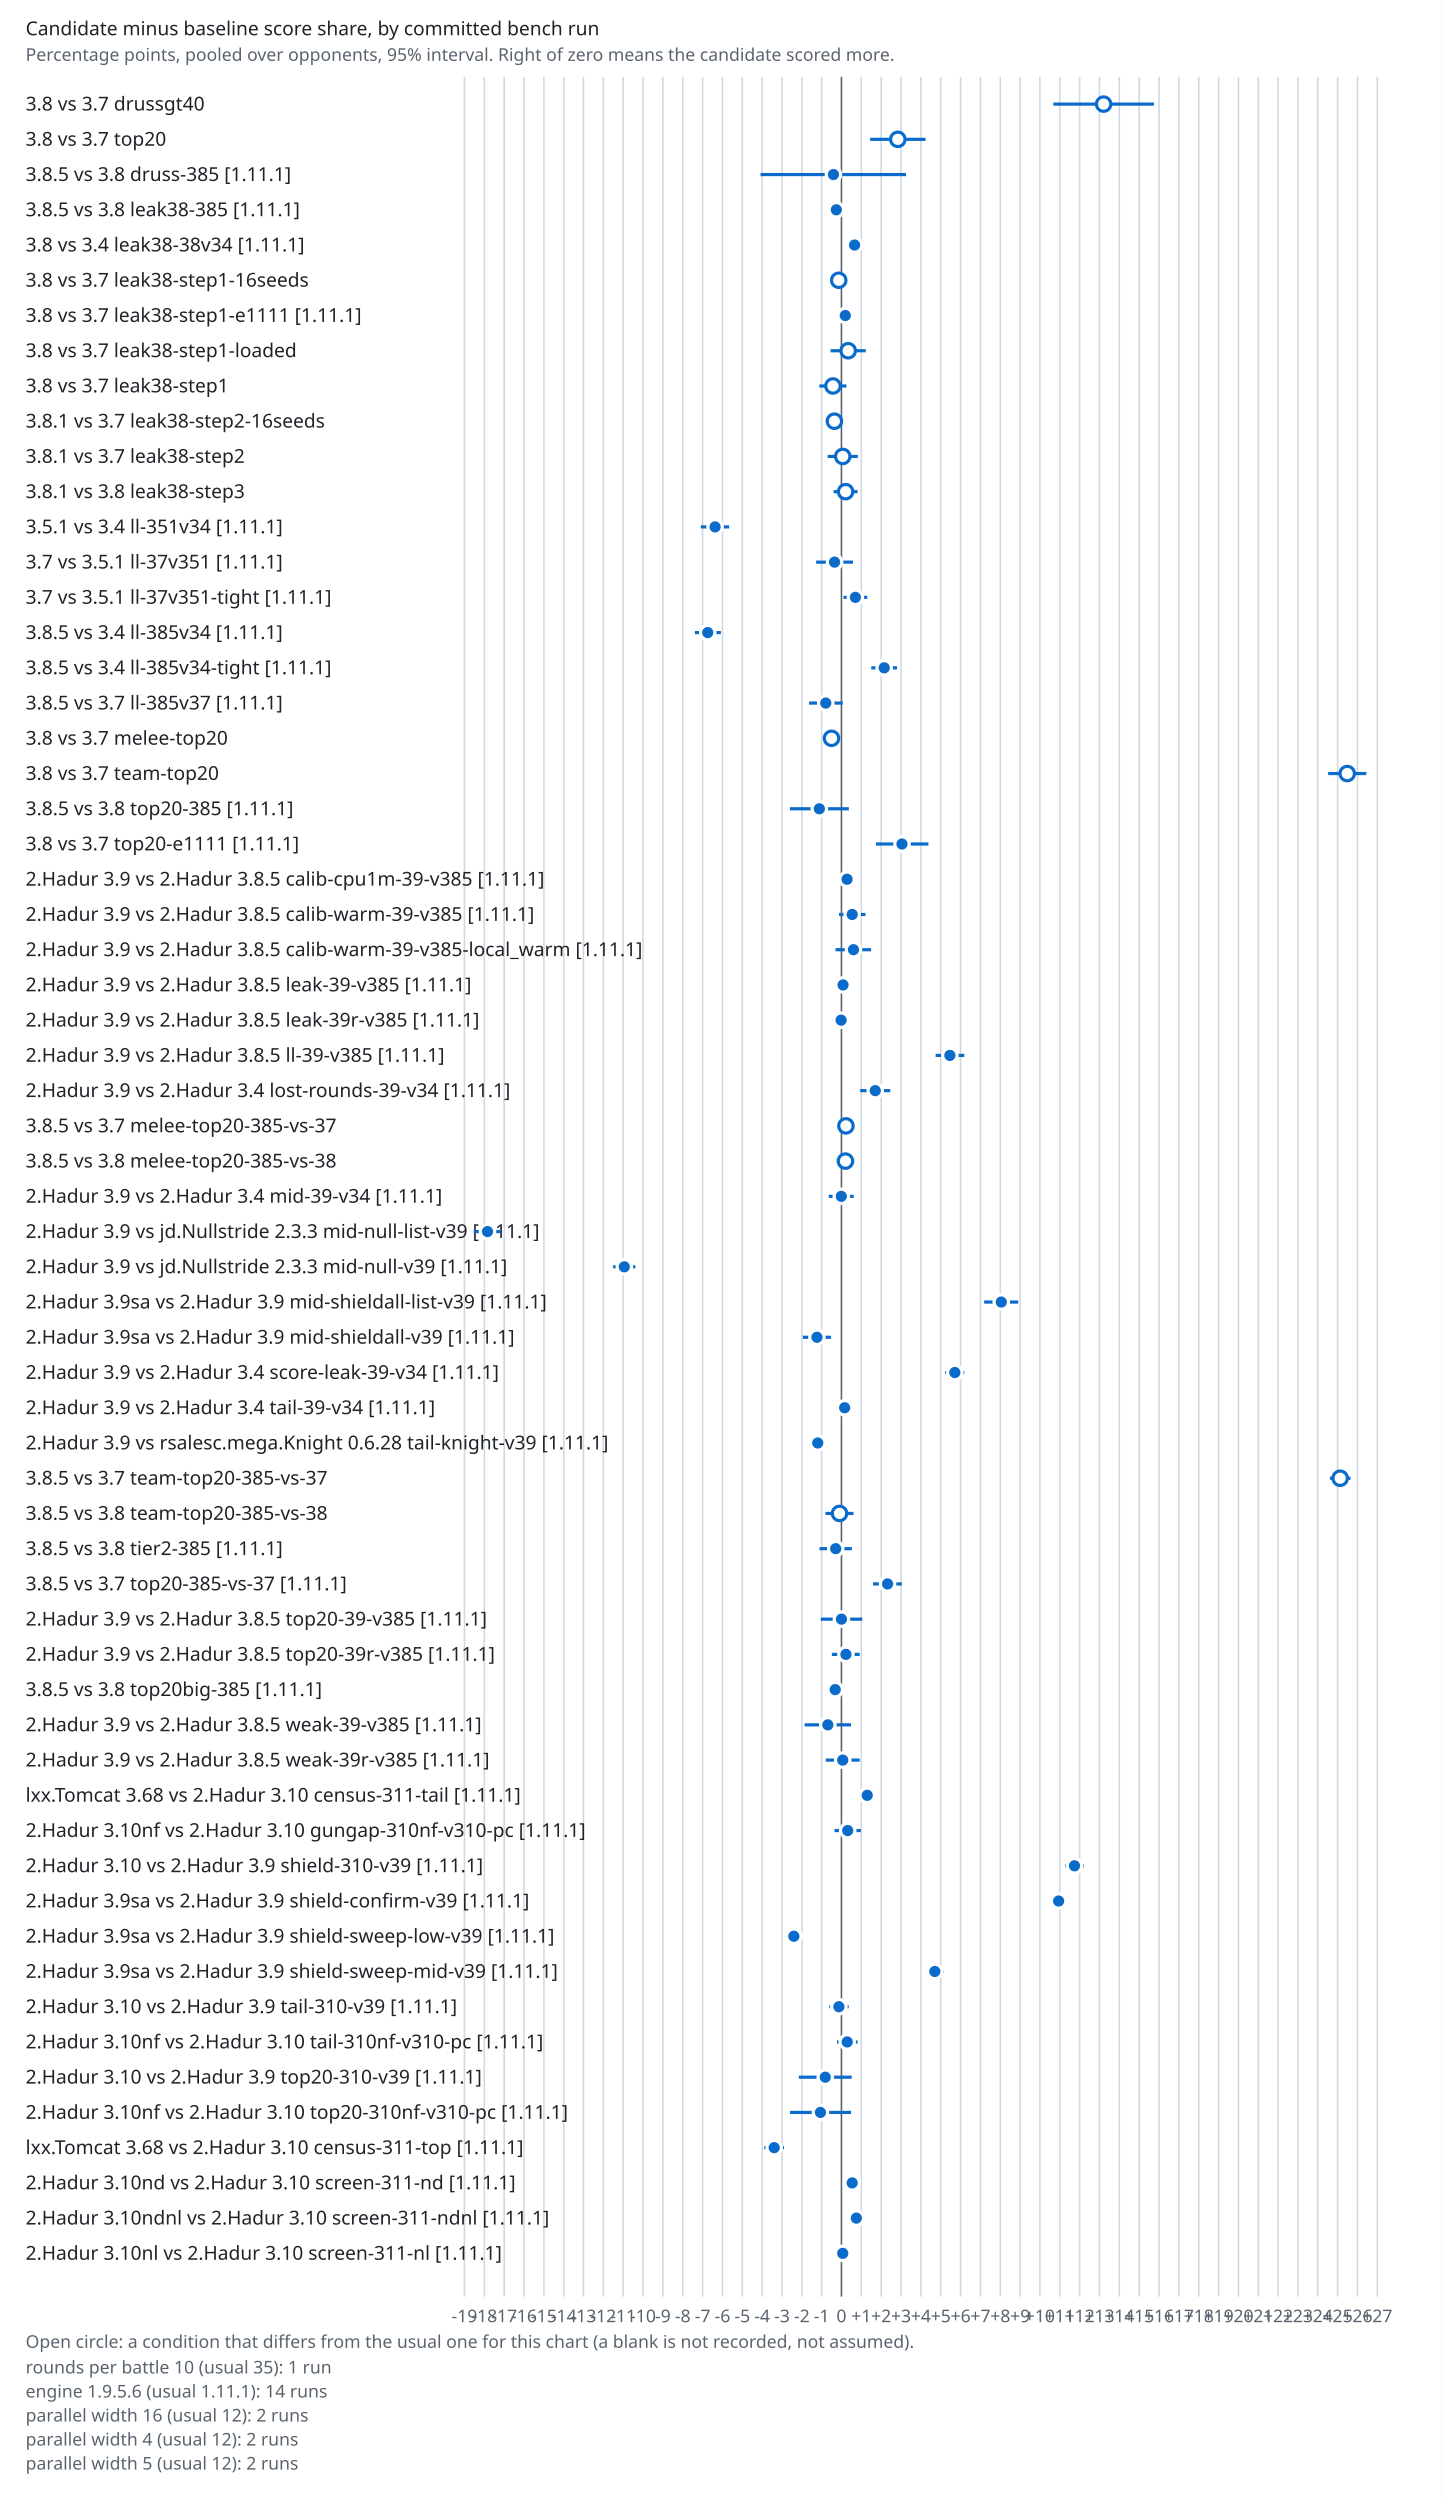
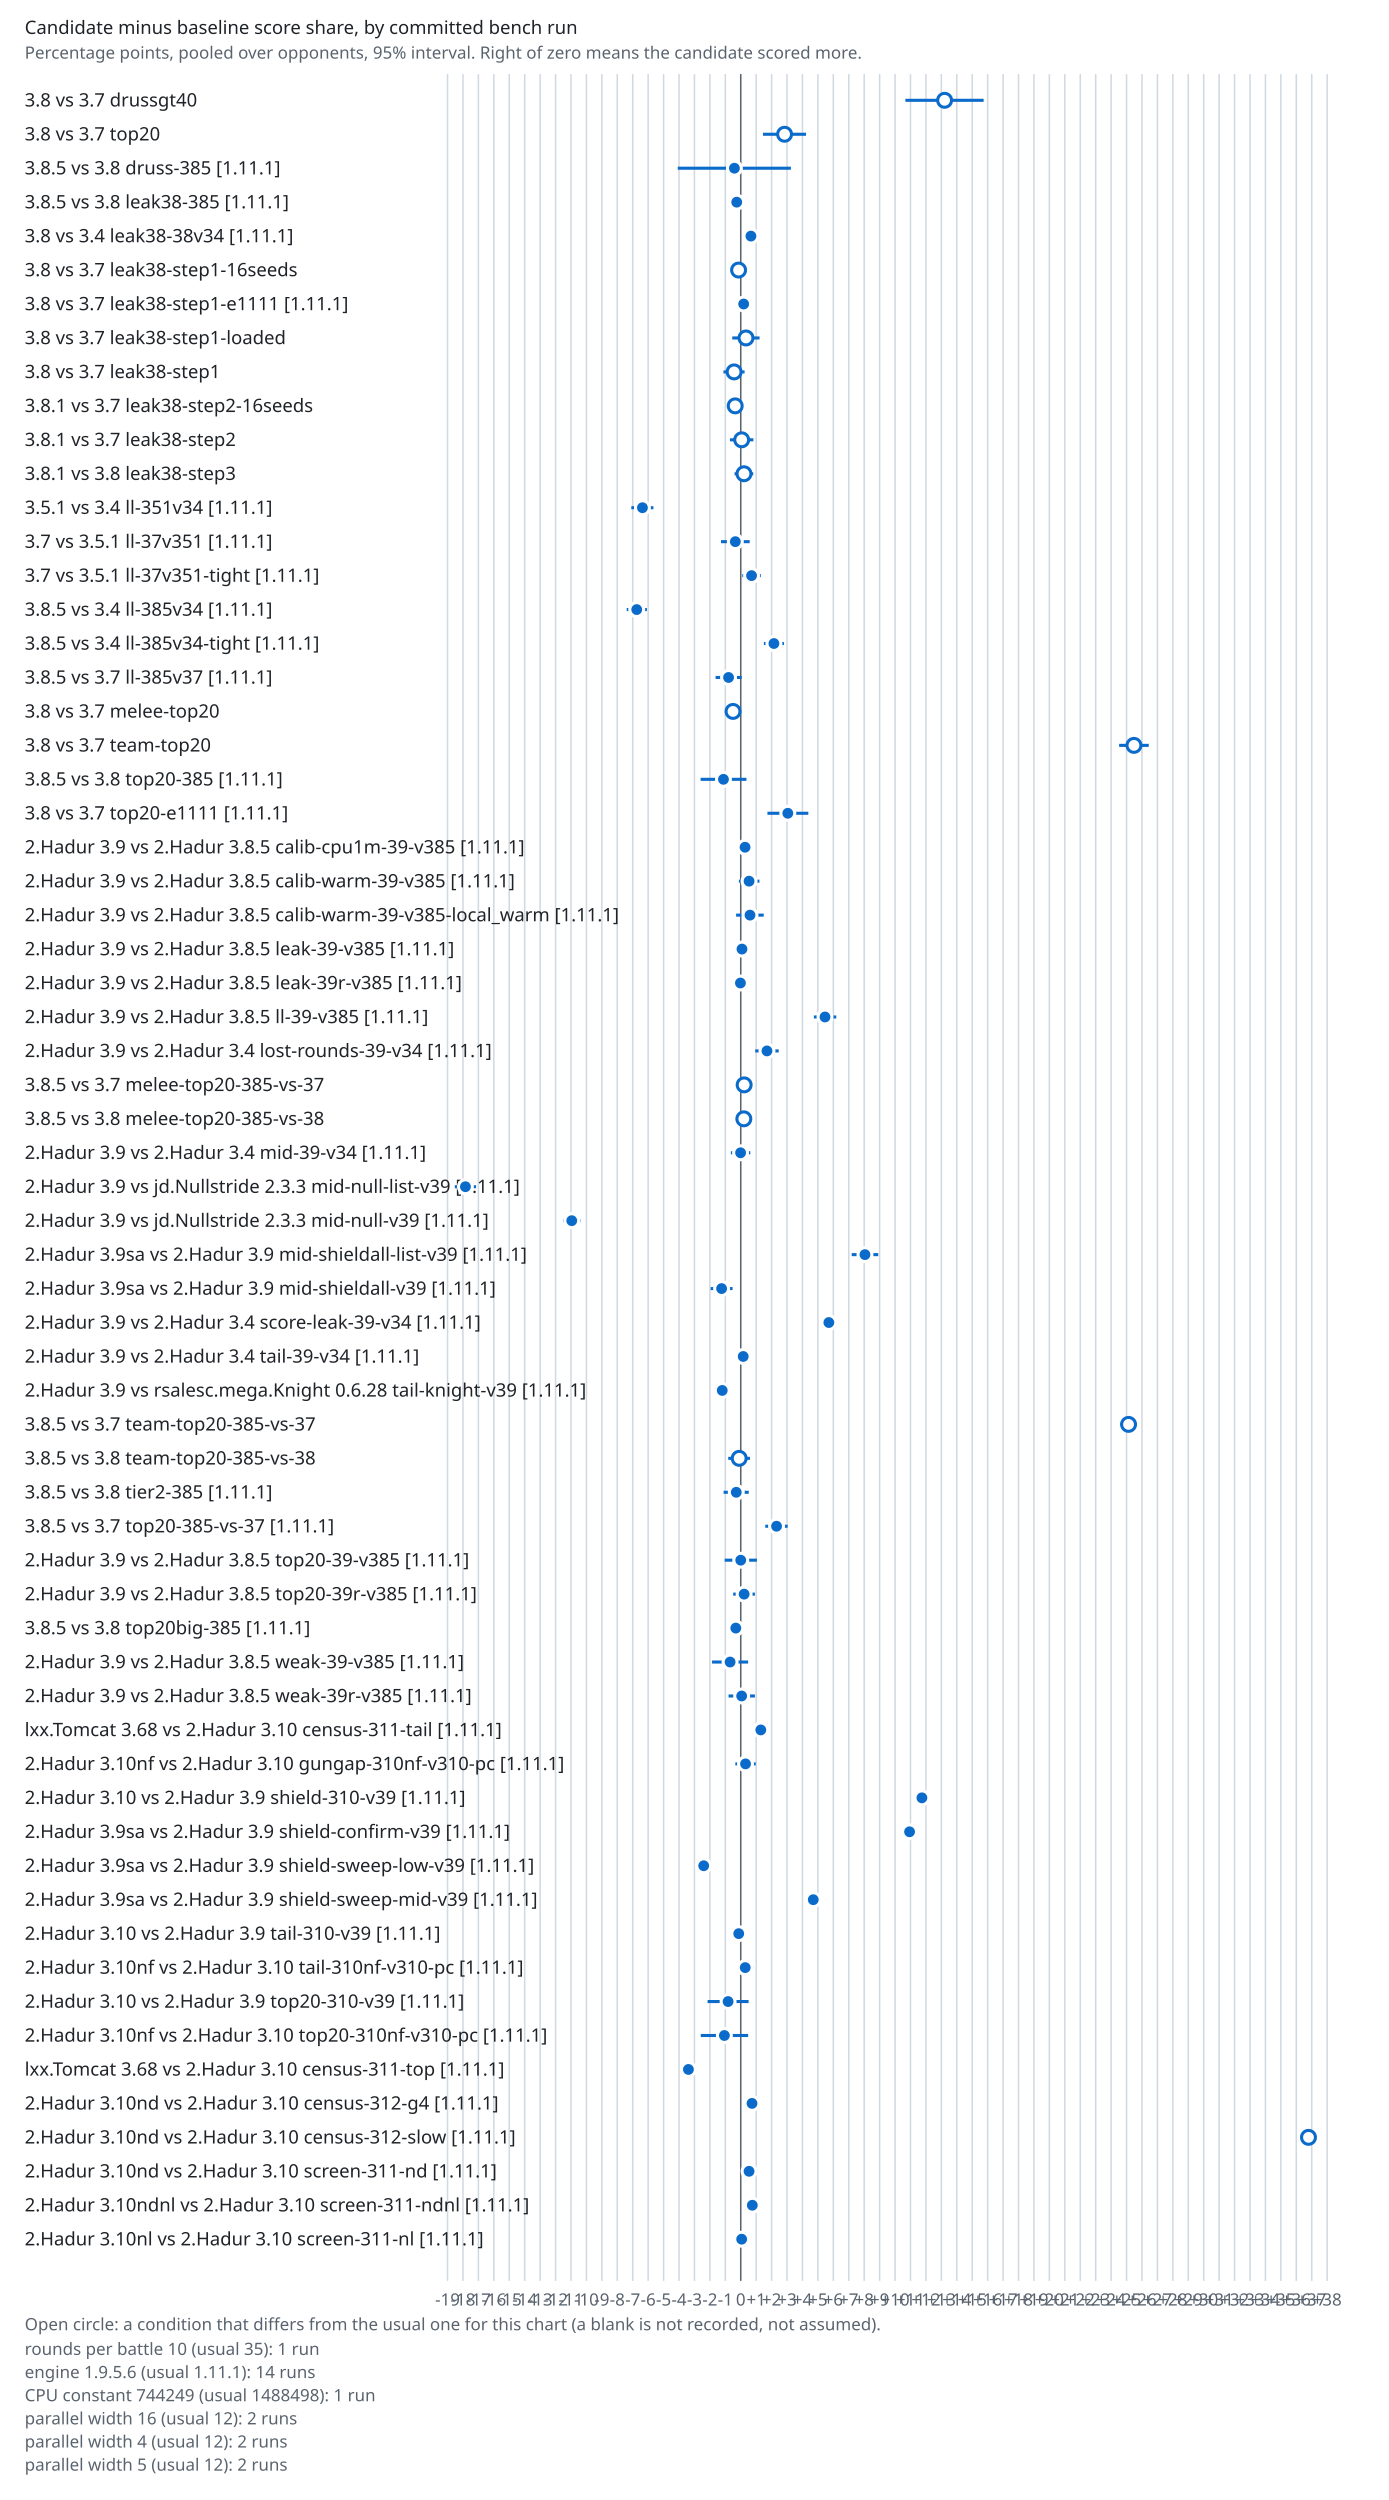
- <svg xmlns="http://www.w3.org/2000/svg" viewBox="0 0 900 1561" width="900" height="1561" role="img" aria-label="Candidate minus baseline score share by bench run">
+ <svg xmlns="http://www.w3.org/2000/svg" viewBox="0 0 900 1620" width="900" height="1620" role="img" aria-label="Candidate minus baseline score share by bench run">
  <style>.bg{fill:#fff}.t{fill:#1f2328;font:12px sans-serif}.m{fill:#59636e;font:11px sans-serif}.g{stroke:#d1d9e0}.z{stroke:#59636e}.ci{stroke:#0b6bcb;stroke-width:2}.pt{fill:#0b6bcb;stroke:#fff;stroke-width:2}.pt.open{fill:#fff;stroke:#0b6bcb}@media (prefers-color-scheme:dark){.bg{fill:#0d1117}.t{fill:#e6edf3}.m{fill:#9198a1}.g{stroke:#30363d}.z{stroke:#9198a1}.ci{stroke:#58a6ff}.pt{fill:#58a6ff;stroke:#0d1117}.pt.open{fill:#0d1117;stroke:#58a6ff}}</style>
-   <rect class="bg" width="900" height="1561" />
+   <rect class="bg" width="900" height="1620" />
  <text class="t" x="16" y="22" font-weight="bold">Candidate minus baseline score share, by committed bench run</text>
  <text class="m" x="16" y="38">Percentage points, pooled over opponents, 95% interval. Right of zero means the candidate scored more.</text>
-   <line class="g" x1="290.0" x2="290.0" y1="48" y2="1434" />
-   <text class="m" x="290.0" y="1450" text-anchor="middle">-19</text>
-   <line class="g" x1="302.4" x2="302.4" y1="48" y2="1434" />
-   <text class="m" x="302.4" y="1450" text-anchor="middle">-18</text>
-   <line class="g" x1="314.8" x2="314.8" y1="48" y2="1434" />
-   <text class="m" x="314.8" y="1450" text-anchor="middle">-17</text>
-   <line class="g" x1="327.2" x2="327.2" y1="48" y2="1434" />
-   <text class="m" x="327.2" y="1450" text-anchor="middle">-16</text>
-   <line class="g" x1="339.6" x2="339.6" y1="48" y2="1434" />
-   <text class="m" x="339.6" y="1450" text-anchor="middle">-15</text>
-   <line class="g" x1="352.0" x2="352.0" y1="48" y2="1434" />
-   <text class="m" x="352.0" y="1450" text-anchor="middle">-14</text>
-   <line class="g" x1="364.3" x2="364.3" y1="48" y2="1434" />
-   <text class="m" x="364.3" y="1450" text-anchor="middle">-13</text>
-   <line class="g" x1="376.7" x2="376.7" y1="48" y2="1434" />
-   <text class="m" x="376.7" y="1450" text-anchor="middle">-12</text>
-   <line class="g" x1="389.1" x2="389.1" y1="48" y2="1434" />
-   <text class="m" x="389.1" y="1450" text-anchor="middle">-11</text>
-   <line class="g" x1="401.5" x2="401.5" y1="48" y2="1434" />
-   <text class="m" x="401.5" y="1450" text-anchor="middle">-10</text>
-   <line class="g" x1="413.9" x2="413.9" y1="48" y2="1434" />
-   <text class="m" x="413.9" y="1450" text-anchor="middle">-9</text>
-   <line class="g" x1="426.3" x2="426.3" y1="48" y2="1434" />
-   <text class="m" x="426.3" y="1450" text-anchor="middle">-8</text>
-   <line class="g" x1="438.7" x2="438.7" y1="48" y2="1434" />
-   <text class="m" x="438.7" y="1450" text-anchor="middle">-7</text>
-   <line class="g" x1="451.1" x2="451.1" y1="48" y2="1434" />
-   <text class="m" x="451.1" y="1450" text-anchor="middle">-6</text>
-   <line class="g" x1="463.5" x2="463.5" y1="48" y2="1434" />
-   <text class="m" x="463.5" y="1450" text-anchor="middle">-5</text>
-   <line class="g" x1="475.9" x2="475.9" y1="48" y2="1434" />
-   <text class="m" x="475.9" y="1450" text-anchor="middle">-4</text>
-   <line class="g" x1="488.3" x2="488.3" y1="48" y2="1434" />
-   <text class="m" x="488.3" y="1450" text-anchor="middle">-3</text>
-   <line class="g" x1="500.7" x2="500.7" y1="48" y2="1434" />
-   <text class="m" x="500.7" y="1450" text-anchor="middle">-2</text>
-   <line class="g" x1="513.0" x2="513.0" y1="48" y2="1434" />
-   <text class="m" x="513.0" y="1450" text-anchor="middle">-1</text>
-   <line class="z" x1="525.4" x2="525.4" y1="48" y2="1434" />
-   <text class="m" x="525.4" y="1450" text-anchor="middle">0</text>
-   <line class="g" x1="537.8" x2="537.8" y1="48" y2="1434" />
-   <text class="m" x="537.8" y="1450" text-anchor="middle">+1</text>
-   <line class="g" x1="550.2" x2="550.2" y1="48" y2="1434" />
-   <text class="m" x="550.2" y="1450" text-anchor="middle">+2</text>
-   <line class="g" x1="562.6" x2="562.6" y1="48" y2="1434" />
-   <text class="m" x="562.6" y="1450" text-anchor="middle">+3</text>
-   <line class="g" x1="575.0" x2="575.0" y1="48" y2="1434" />
-   <text class="m" x="575.0" y="1450" text-anchor="middle">+4</text>
-   <line class="g" x1="587.4" x2="587.4" y1="48" y2="1434" />
-   <text class="m" x="587.4" y="1450" text-anchor="middle">+5</text>
-   <line class="g" x1="599.8" x2="599.8" y1="48" y2="1434" />
-   <text class="m" x="599.8" y="1450" text-anchor="middle">+6</text>
-   <line class="g" x1="612.2" x2="612.2" y1="48" y2="1434" />
-   <text class="m" x="612.2" y="1450" text-anchor="middle">+7</text>
-   <line class="g" x1="624.6" x2="624.6" y1="48" y2="1434" />
-   <text class="m" x="624.6" y="1450" text-anchor="middle">+8</text>
-   <line class="g" x1="637.0" x2="637.0" y1="48" y2="1434" />
-   <text class="m" x="637.0" y="1450" text-anchor="middle">+9</text>
-   <line class="g" x1="649.3" x2="649.3" y1="48" y2="1434" />
-   <text class="m" x="649.3" y="1450" text-anchor="middle">+10</text>
-   <line class="g" x1="661.7" x2="661.7" y1="48" y2="1434" />
-   <text class="m" x="661.7" y="1450" text-anchor="middle">+11</text>
-   <line class="g" x1="674.1" x2="674.1" y1="48" y2="1434" />
-   <text class="m" x="674.1" y="1450" text-anchor="middle">+12</text>
-   <line class="g" x1="686.5" x2="686.5" y1="48" y2="1434" />
-   <text class="m" x="686.5" y="1450" text-anchor="middle">+13</text>
-   <line class="g" x1="698.9" x2="698.9" y1="48" y2="1434" />
-   <text class="m" x="698.9" y="1450" text-anchor="middle">+14</text>
-   <line class="g" x1="711.3" x2="711.3" y1="48" y2="1434" />
-   <text class="m" x="711.3" y="1450" text-anchor="middle">+15</text>
-   <line class="g" x1="723.7" x2="723.7" y1="48" y2="1434" />
-   <text class="m" x="723.7" y="1450" text-anchor="middle">+16</text>
-   <line class="g" x1="736.1" x2="736.1" y1="48" y2="1434" />
-   <text class="m" x="736.1" y="1450" text-anchor="middle">+17</text>
-   <line class="g" x1="748.5" x2="748.5" y1="48" y2="1434" />
-   <text class="m" x="748.5" y="1450" text-anchor="middle">+18</text>
-   <line class="g" x1="760.9" x2="760.9" y1="48" y2="1434" />
-   <text class="m" x="760.9" y="1450" text-anchor="middle">+19</text>
-   <line class="g" x1="773.3" x2="773.3" y1="48" y2="1434" />
-   <text class="m" x="773.3" y="1450" text-anchor="middle">+20</text>
-   <line class="g" x1="785.7" x2="785.7" y1="48" y2="1434" />
-   <text class="m" x="785.7" y="1450" text-anchor="middle">+21</text>
-   <line class="g" x1="798.0" x2="798.0" y1="48" y2="1434" />
-   <text class="m" x="798.0" y="1450" text-anchor="middle">+22</text>
-   <line class="g" x1="810.4" x2="810.4" y1="48" y2="1434" />
-   <text class="m" x="810.4" y="1450" text-anchor="middle">+23</text>
-   <line class="g" x1="822.8" x2="822.8" y1="48" y2="1434" />
-   <text class="m" x="822.8" y="1450" text-anchor="middle">+24</text>
-   <line class="g" x1="835.2" x2="835.2" y1="48" y2="1434" />
-   <text class="m" x="835.2" y="1450" text-anchor="middle">+25</text>
-   <line class="g" x1="847.6" x2="847.6" y1="48" y2="1434" />
-   <text class="m" x="847.6" y="1450" text-anchor="middle">+26</text>
-   <line class="g" x1="860.0" x2="860.0" y1="48" y2="1434" />
-   <text class="m" x="860.0" y="1450" text-anchor="middle">+27</text>
+   <line class="g" x1="290.0" x2="290.0" y1="48" y2="1478" />
+   <text class="m" x="290.0" y="1494" text-anchor="middle">-19</text>
+   <line class="g" x1="300.0" x2="300.0" y1="48" y2="1478" />
+   <text class="m" x="300.0" y="1494" text-anchor="middle">-18</text>
+   <line class="g" x1="310.0" x2="310.0" y1="48" y2="1478" />
+   <text class="m" x="310.0" y="1494" text-anchor="middle">-17</text>
+   <line class="g" x1="320.0" x2="320.0" y1="48" y2="1478" />
+   <text class="m" x="320.0" y="1494" text-anchor="middle">-16</text>
+   <line class="g" x1="330.0" x2="330.0" y1="48" y2="1478" />
+   <text class="m" x="330.0" y="1494" text-anchor="middle">-15</text>
+   <line class="g" x1="340.0" x2="340.0" y1="48" y2="1478" />
+   <text class="m" x="340.0" y="1494" text-anchor="middle">-14</text>
+   <line class="g" x1="350.0" x2="350.0" y1="48" y2="1478" />
+   <text class="m" x="350.0" y="1494" text-anchor="middle">-13</text>
+   <line class="g" x1="360.0" x2="360.0" y1="48" y2="1478" />
+   <text class="m" x="360.0" y="1494" text-anchor="middle">-12</text>
+   <line class="g" x1="370.0" x2="370.0" y1="48" y2="1478" />
+   <text class="m" x="370.0" y="1494" text-anchor="middle">-11</text>
+   <line class="g" x1="380.0" x2="380.0" y1="48" y2="1478" />
+   <text class="m" x="380.0" y="1494" text-anchor="middle">-10</text>
+   <line class="g" x1="390.0" x2="390.0" y1="48" y2="1478" />
+   <text class="m" x="390.0" y="1494" text-anchor="middle">-9</text>
+   <line class="g" x1="400.0" x2="400.0" y1="48" y2="1478" />
+   <text class="m" x="400.0" y="1494" text-anchor="middle">-8</text>
+   <line class="g" x1="410.0" x2="410.0" y1="48" y2="1478" />
+   <text class="m" x="410.0" y="1494" text-anchor="middle">-7</text>
+   <line class="g" x1="420.0" x2="420.0" y1="48" y2="1478" />
+   <text class="m" x="420.0" y="1494" text-anchor="middle">-6</text>
+   <line class="g" x1="430.0" x2="430.0" y1="48" y2="1478" />
+   <text class="m" x="430.0" y="1494" text-anchor="middle">-5</text>
+   <line class="g" x1="440.0" x2="440.0" y1="48" y2="1478" />
+   <text class="m" x="440.0" y="1494" text-anchor="middle">-4</text>
+   <line class="g" x1="450.0" x2="450.0" y1="48" y2="1478" />
+   <text class="m" x="450.0" y="1494" text-anchor="middle">-3</text>
+   <line class="g" x1="460.0" x2="460.0" y1="48" y2="1478" />
+   <text class="m" x="460.0" y="1494" text-anchor="middle">-2</text>
+   <line class="g" x1="470.0" x2="470.0" y1="48" y2="1478" />
+   <text class="m" x="470.0" y="1494" text-anchor="middle">-1</text>
+   <line class="z" x1="480.0" x2="480.0" y1="48" y2="1478" />
+   <text class="m" x="480.0" y="1494" text-anchor="middle">0</text>
+   <line class="g" x1="490.0" x2="490.0" y1="48" y2="1478" />
+   <text class="m" x="490.0" y="1494" text-anchor="middle">+1</text>
+   <line class="g" x1="500.0" x2="500.0" y1="48" y2="1478" />
+   <text class="m" x="500.0" y="1494" text-anchor="middle">+2</text>
+   <line class="g" x1="510.0" x2="510.0" y1="48" y2="1478" />
+   <text class="m" x="510.0" y="1494" text-anchor="middle">+3</text>
+   <line class="g" x1="520.0" x2="520.0" y1="48" y2="1478" />
+   <text class="m" x="520.0" y="1494" text-anchor="middle">+4</text>
+   <line class="g" x1="530.0" x2="530.0" y1="48" y2="1478" />
+   <text class="m" x="530.0" y="1494" text-anchor="middle">+5</text>
+   <line class="g" x1="540.0" x2="540.0" y1="48" y2="1478" />
+   <text class="m" x="540.0" y="1494" text-anchor="middle">+6</text>
+   <line class="g" x1="550.0" x2="550.0" y1="48" y2="1478" />
+   <text class="m" x="550.0" y="1494" text-anchor="middle">+7</text>
+   <line class="g" x1="560.0" x2="560.0" y1="48" y2="1478" />
+   <text class="m" x="560.0" y="1494" text-anchor="middle">+8</text>
+   <line class="g" x1="570.0" x2="570.0" y1="48" y2="1478" />
+   <text class="m" x="570.0" y="1494" text-anchor="middle">+9</text>
+   <line class="g" x1="580.0" x2="580.0" y1="48" y2="1478" />
+   <text class="m" x="580.0" y="1494" text-anchor="middle">+10</text>
+   <line class="g" x1="590.0" x2="590.0" y1="48" y2="1478" />
+   <text class="m" x="590.0" y="1494" text-anchor="middle">+11</text>
+   <line class="g" x1="600.0" x2="600.0" y1="48" y2="1478" />
+   <text class="m" x="600.0" y="1494" text-anchor="middle">+12</text>
+   <line class="g" x1="610.0" x2="610.0" y1="48" y2="1478" />
+   <text class="m" x="610.0" y="1494" text-anchor="middle">+13</text>
+   <line class="g" x1="620.0" x2="620.0" y1="48" y2="1478" />
+   <text class="m" x="620.0" y="1494" text-anchor="middle">+14</text>
+   <line class="g" x1="630.0" x2="630.0" y1="48" y2="1478" />
+   <text class="m" x="630.0" y="1494" text-anchor="middle">+15</text>
+   <line class="g" x1="640.0" x2="640.0" y1="48" y2="1478" />
+   <text class="m" x="640.0" y="1494" text-anchor="middle">+16</text>
+   <line class="g" x1="650.0" x2="650.0" y1="48" y2="1478" />
+   <text class="m" x="650.0" y="1494" text-anchor="middle">+17</text>
+   <line class="g" x1="660.0" x2="660.0" y1="48" y2="1478" />
+   <text class="m" x="660.0" y="1494" text-anchor="middle">+18</text>
+   <line class="g" x1="670.0" x2="670.0" y1="48" y2="1478" />
+   <text class="m" x="670.0" y="1494" text-anchor="middle">+19</text>
+   <line class="g" x1="680.0" x2="680.0" y1="48" y2="1478" />
+   <text class="m" x="680.0" y="1494" text-anchor="middle">+20</text>
+   <line class="g" x1="690.0" x2="690.0" y1="48" y2="1478" />
+   <text class="m" x="690.0" y="1494" text-anchor="middle">+21</text>
+   <line class="g" x1="700.0" x2="700.0" y1="48" y2="1478" />
+   <text class="m" x="700.0" y="1494" text-anchor="middle">+22</text>
+   <line class="g" x1="710.0" x2="710.0" y1="48" y2="1478" />
+   <text class="m" x="710.0" y="1494" text-anchor="middle">+23</text>
+   <line class="g" x1="720.0" x2="720.0" y1="48" y2="1478" />
+   <text class="m" x="720.0" y="1494" text-anchor="middle">+24</text>
+   <line class="g" x1="730.0" x2="730.0" y1="48" y2="1478" />
+   <text class="m" x="730.0" y="1494" text-anchor="middle">+25</text>
+   <line class="g" x1="740.0" x2="740.0" y1="48" y2="1478" />
+   <text class="m" x="740.0" y="1494" text-anchor="middle">+26</text>
+   <line class="g" x1="750.0" x2="750.0" y1="48" y2="1478" />
+   <text class="m" x="750.0" y="1494" text-anchor="middle">+27</text>
+   <line class="g" x1="760.0" x2="760.0" y1="48" y2="1478" />
+   <text class="m" x="760.0" y="1494" text-anchor="middle">+28</text>
+   <line class="g" x1="770.0" x2="770.0" y1="48" y2="1478" />
+   <text class="m" x="770.0" y="1494" text-anchor="middle">+29</text>
+   <line class="g" x1="780.0" x2="780.0" y1="48" y2="1478" />
+   <text class="m" x="780.0" y="1494" text-anchor="middle">+30</text>
+   <line class="g" x1="790.0" x2="790.0" y1="48" y2="1478" />
+   <text class="m" x="790.0" y="1494" text-anchor="middle">+31</text>
+   <line class="g" x1="800.0" x2="800.0" y1="48" y2="1478" />
+   <text class="m" x="800.0" y="1494" text-anchor="middle">+32</text>
+   <line class="g" x1="810.0" x2="810.0" y1="48" y2="1478" />
+   <text class="m" x="810.0" y="1494" text-anchor="middle">+33</text>
+   <line class="g" x1="820.0" x2="820.0" y1="48" y2="1478" />
+   <text class="m" x="820.0" y="1494" text-anchor="middle">+34</text>
+   <line class="g" x1="830.0" x2="830.0" y1="48" y2="1478" />
+   <text class="m" x="830.0" y="1494" text-anchor="middle">+35</text>
+   <line class="g" x1="840.0" x2="840.0" y1="48" y2="1478" />
+   <text class="m" x="840.0" y="1494" text-anchor="middle">+36</text>
+   <line class="g" x1="850.0" x2="850.0" y1="48" y2="1478" />
+   <text class="m" x="850.0" y="1494" text-anchor="middle">+37</text>
+   <line class="g" x1="860.0" x2="860.0" y1="48" y2="1478" />
+   <text class="m" x="860.0" y="1494" text-anchor="middle">+38</text>
  <text class="t" x="16" y="69.0">3.8 vs 3.7  drussgt40</text>
-   <line class="ci" x1="657.7" x2="720.5" y1="65.0" y2="65.0" />
-   <circle class="pt open" cx="689.1" cy="65.0" r="4.5" />
+   <line class="ci" x1="586.7" x2="637.4" y1="65.0" y2="65.0" />
+   <circle class="pt open" cx="612.1" cy="65.0" r="4.5" />
  <text class="t" x="16" y="91.0">3.8 vs 3.7  top20</text>
-   <line class="ci" x1="543.3" x2="577.9" y1="87.0" y2="87.0" />
-   <circle class="pt open" cx="560.6" cy="87.0" r="4.5" />
+   <line class="ci" x1="494.4" x2="522.3" y1="87.0" y2="87.0" />
+   <circle class="pt open" cx="508.4" cy="87.0" r="4.5" />
  <text class="t" x="16" y="113.0">3.8.5 vs 3.8  druss-385 [1.11.1]</text>
-   <line class="ci" x1="474.9" x2="565.7" y1="109.0" y2="109.0" />
-   <circle class="pt" cx="520.4" cy="109.0" r="4.5" />
+   <line class="ci" x1="439.2" x2="512.5" y1="109.0" y2="109.0" />
+   <circle class="pt" cx="475.9" cy="109.0" r="4.5" />
  <text class="t" x="16" y="135.0">3.8.5 vs 3.8  leak38-385 [1.11.1]</text>
-   <line class="ci" x1="517.8" x2="526.5" y1="131.0" y2="131.0" />
-   <circle class="pt" cx="522.2" cy="131.0" r="4.5" />
+   <line class="ci" x1="473.8" x2="480.9" y1="131.0" y2="131.0" />
+   <circle class="pt" cx="477.4" cy="131.0" r="4.5" />
  <text class="t" x="16" y="157.0">3.8 vs 3.4  leak38-38v34 [1.11.1]</text>
-   <line class="ci" x1="529.5" x2="537.7" y1="153.0" y2="153.0" />
-   <circle class="pt" cx="533.6" cy="153.0" r="4.5" />
+   <line class="ci" x1="483.3" x2="489.9" y1="153.0" y2="153.0" />
+   <circle class="pt" cx="486.6" cy="153.0" r="4.5" />
  <text class="t" x="16" y="179.0">3.8 vs 3.7  leak38-step1-16seeds</text>
-   <line class="ci" x1="519.1" x2="528.3" y1="175.0" y2="175.0" />
-   <circle class="pt open" cx="523.7" cy="175.0" r="4.5" />
+   <line class="ci" x1="474.9" x2="482.3" y1="175.0" y2="175.0" />
+   <circle class="pt open" cx="478.6" cy="175.0" r="4.5" />
  <text class="t" x="16" y="201.0">3.8 vs 3.7  leak38-step1-e1111 [1.11.1]</text>
-   <line class="ci" x1="523.3" x2="532.4" y1="197.0" y2="197.0" />
-   <circle class="pt" cx="527.8" cy="197.0" r="4.5" />
+   <line class="ci" x1="478.3" x2="485.6" y1="197.0" y2="197.0" />
+   <circle class="pt" cx="481.9" cy="197.0" r="4.5" />
  <text class="t" x="16" y="223.0">3.8 vs 3.7  leak38-step1-loaded</text>
-   <line class="ci" x1="518.6" x2="540.6" y1="219.0" y2="219.0" />
-   <circle class="pt open" cx="529.6" cy="219.0" r="4.5" />
+   <line class="ci" x1="474.5" x2="492.2" y1="219.0" y2="219.0" />
+   <circle class="pt open" cx="483.4" cy="219.0" r="4.5" />
  <text class="t" x="16" y="245.0">3.8 vs 3.7  leak38-step1</text>
-   <line class="ci" x1="511.6" x2="528.5" y1="241.0" y2="241.0" />
-   <circle class="pt open" cx="520.1" cy="241.0" r="4.5" />
+   <line class="ci" x1="468.8" x2="482.5" y1="241.0" y2="241.0" />
+   <circle class="pt open" cx="475.7" cy="241.0" r="4.5" />
  <text class="t" x="16" y="267.0">3.8.1 vs 3.7  leak38-step2-16seeds</text>
-   <line class="ci" x1="516.1" x2="525.7" y1="263.0" y2="263.0" />
-   <circle class="pt open" cx="521.0" cy="263.0" r="4.5" />
+   <line class="ci" x1="472.5" x2="480.2" y1="263.0" y2="263.0" />
+   <circle class="pt open" cx="476.4" cy="263.0" r="4.5" />
  <text class="t" x="16" y="289.0">3.8.1 vs 3.7  leak38-step2</text>
-   <line class="ci" x1="516.8" x2="535.6" y1="285.0" y2="285.0" />
-   <circle class="pt open" cx="526.2" cy="285.0" r="4.5" />
+   <line class="ci" x1="473.0" x2="488.2" y1="285.0" y2="285.0" />
+   <circle class="pt open" cx="480.6" cy="285.0" r="4.5" />
  <text class="t" x="16" y="311.0">3.8.1 vs 3.8  leak38-step3</text>
-   <line class="ci" x1="520.5" x2="535.5" y1="307.0" y2="307.0" />
-   <circle class="pt open" cx="528.0" cy="307.0" r="4.5" />
+   <line class="ci" x1="476.0" x2="488.1" y1="307.0" y2="307.0" />
+   <circle class="pt open" cx="482.1" cy="307.0" r="4.5" />
  <text class="t" x="16" y="333.0">3.5.1 vs 3.4  ll-351v34 [1.11.1]</text>
-   <line class="ci" x1="437.6" x2="455.3" y1="329.0" y2="329.0" />
-   <circle class="pt" cx="446.5" cy="329.0" r="4.5" />
+   <line class="ci" x1="409.1" x2="423.4" y1="329.0" y2="329.0" />
+   <circle class="pt" cx="416.3" cy="329.0" r="4.5" />
  <text class="t" x="16" y="355.0">3.7 vs 3.5.1  ll-37v351 [1.11.1]</text>
-   <line class="ci" x1="509.6" x2="532.6" y1="351.0" y2="351.0" />
-   <circle class="pt" cx="521.1" cy="351.0" r="4.5" />
+   <line class="ci" x1="467.2" x2="485.8" y1="351.0" y2="351.0" />
+   <circle class="pt" cx="476.5" cy="351.0" r="4.5" />
  <text class="t" x="16" y="377.0">3.7 vs 3.5.1  ll-37v351-tight [1.11.1]</text>
-   <line class="ci" x1="526.7" x2="541.5" y1="373.0" y2="373.0" />
-   <circle class="pt" cx="534.1" cy="373.0" r="4.5" />
+   <line class="ci" x1="481.0" x2="493.0" y1="373.0" y2="373.0" />
+   <circle class="pt" cx="487.0" cy="373.0" r="4.5" />
  <text class="t" x="16" y="399.0">3.8.5 vs 3.4  ll-385v34 [1.11.1]</text>
-   <line class="ci" x1="433.9" x2="450.1" y1="395.0" y2="395.0" />
-   <circle class="pt" cx="441.9" cy="395.0" r="4.5" />
+   <line class="ci" x1="406.1" x2="419.2" y1="395.0" y2="395.0" />
+   <circle class="pt" cx="412.6" cy="395.0" r="4.5" />
  <text class="t" x="16" y="421.0">3.8.5 vs 3.4  ll-385v34-tight [1.11.1]</text>
-   <line class="ci" x1="544.0" x2="560.1" y1="417.0" y2="417.0" />
-   <circle class="pt" cx="552.1" cy="417.0" r="4.5" />
+   <line class="ci" x1="495.0" x2="508.0" y1="417.0" y2="417.0" />
+   <circle class="pt" cx="501.5" cy="417.0" r="4.5" />
  <text class="t" x="16" y="443.0">3.8.5 vs 3.7  ll-385v37 [1.11.1]</text>
-   <line class="ci" x1="505.2" x2="526.2" y1="439.0" y2="439.0" />
-   <circle class="pt" cx="515.6" cy="439.0" r="4.5" />
+   <line class="ci" x1="463.7" x2="480.6" y1="439.0" y2="439.0" />
+   <circle class="pt" cx="472.1" cy="439.0" r="4.5" />
  <text class="t" x="16" y="465.0">3.8 vs 3.7  melee-top20</text>
-   <line class="ci" x1="515.3" x2="523.3" y1="461.0" y2="461.0" />
-   <circle class="pt open" cx="519.2" cy="461.0" r="4.5" />
+   <line class="ci" x1="471.8" x2="478.3" y1="461.0" y2="461.0" />
+   <circle class="pt open" cx="475.0" cy="461.0" r="4.5" />
  <text class="t" x="16" y="487.0">3.8 vs 3.7  team-top20</text>
-   <line class="ci" x1="829.3" x2="853.1" y1="483.0" y2="483.0" />
-   <circle class="pt open" cx="841.2" cy="483.0" r="4.5" />
+   <line class="ci" x1="725.2" x2="744.4" y1="483.0" y2="483.0" />
+   <circle class="pt open" cx="734.8" cy="483.0" r="4.5" />
  <text class="t" x="16" y="509.0">3.8.5 vs 3.8  top20-385 [1.11.1]</text>
-   <line class="ci" x1="493.2" x2="530.0" y1="505.0" y2="505.0" />
-   <circle class="pt" cx="511.6" cy="505.0" r="4.5" />
+   <line class="ci" x1="454.0" x2="483.7" y1="505.0" y2="505.0" />
+   <circle class="pt" cx="468.8" cy="505.0" r="4.5" />
  <text class="t" x="16" y="531.0">3.8 vs 3.7  top20-e1111 [1.11.1]</text>
-   <line class="ci" x1="546.9" x2="579.7" y1="527.0" y2="527.0" />
-   <circle class="pt" cx="563.2" cy="527.0" r="4.5" />
+   <line class="ci" x1="497.3" x2="523.8" y1="527.0" y2="527.0" />
+   <circle class="pt" cx="510.5" cy="527.0" r="4.5" />
  <text class="t" x="16" y="553.0">2.Hadur 3.9 vs 2.Hadur 3.8.5  calib-cpu1m-39-v385 [1.11.1]</text>
-   <line class="ci" x1="524.9" x2="532.9" y1="549.0" y2="549.0" />
-   <circle class="pt" cx="528.9" cy="549.0" r="4.5" />
+   <line class="ci" x1="479.6" x2="486.0" y1="549.0" y2="549.0" />
+   <circle class="pt" cx="482.8" cy="549.0" r="4.5" />
  <text class="t" x="16" y="575.0">2.Hadur 3.9 vs 2.Hadur 3.8.5  calib-warm-39-v385 [1.11.1]</text>
-   <line class="ci" x1="523.9" x2="540.4" y1="571.0" y2="571.0" />
-   <circle class="pt" cx="532.1" cy="571.0" r="4.5" />
+   <line class="ci" x1="478.8" x2="492.1" y1="571.0" y2="571.0" />
+   <circle class="pt" cx="485.4" cy="571.0" r="4.5" />
  <text class="t" x="16" y="597.0">2.Hadur 3.9 vs 2.Hadur 3.8.5  calib-warm-39-v385-local_warm [1.11.1]</text>
-   <line class="ci" x1="521.7" x2="543.9" y1="593.0" y2="593.0" />
-   <circle class="pt" cx="532.9" cy="593.0" r="4.5" />
+   <line class="ci" x1="477.0" x2="494.9" y1="593.0" y2="593.0" />
+   <circle class="pt" cx="486.0" cy="593.0" r="4.5" />
  <text class="t" x="16" y="619.0">2.Hadur 3.9 vs 2.Hadur 3.8.5  leak-39-v385 [1.11.1]</text>
-   <line class="ci" x1="522.0" x2="530.9" y1="615.0" y2="615.0" />
-   <circle class="pt" cx="526.4" cy="615.0" r="4.5" />
+   <line class="ci" x1="477.2" x2="484.4" y1="615.0" y2="615.0" />
+   <circle class="pt" cx="480.8" cy="615.0" r="4.5" />
  <text class="t" x="16" y="641.0">2.Hadur 3.9 vs 2.Hadur 3.8.5  leak-39r-v385 [1.11.1]</text>
-   <line class="ci" x1="520.5" x2="529.9" y1="637.0" y2="637.0" />
-   <circle class="pt" cx="525.2" cy="637.0" r="4.5" />
+   <line class="ci" x1="476.0" x2="483.6" y1="637.0" y2="637.0" />
+   <circle class="pt" cx="479.8" cy="637.0" r="4.5" />
  <text class="t" x="16" y="663.0">2.Hadur 3.9 vs 2.Hadur 3.8.5  ll-39-v385 [1.11.1]</text>
-   <line class="ci" x1="584.2" x2="602.1" y1="659.0" y2="659.0" />
-   <circle class="pt" cx="593.1" cy="659.0" r="4.5" />
+   <line class="ci" x1="527.4" x2="541.9" y1="659.0" y2="659.0" />
+   <circle class="pt" cx="534.6" cy="659.0" r="4.5" />
  <text class="t" x="16" y="685.0">2.Hadur 3.9 vs 2.Hadur 3.4  lost-rounds-39-v34 [1.11.1]</text>
-   <line class="ci" x1="537.1" x2="555.9" y1="681.0" y2="681.0" />
-   <circle class="pt" cx="546.5" cy="681.0" r="4.5" />
+   <line class="ci" x1="489.4" x2="504.6" y1="681.0" y2="681.0" />
+   <circle class="pt" cx="497.0" cy="681.0" r="4.5" />
  <text class="t" x="16" y="707.0">3.8.5 vs 3.7  melee-top20-385-vs-37</text>
-   <line class="ci" x1="524.4" x2="531.9" y1="703.0" y2="703.0" />
-   <circle class="pt open" cx="528.2" cy="703.0" r="4.5" />
+   <line class="ci" x1="479.2" x2="485.2" y1="703.0" y2="703.0" />
+   <circle class="pt open" cx="482.2" cy="703.0" r="4.5" />
  <text class="t" x="16" y="729.0">3.8.5 vs 3.8  melee-top20-385-vs-38</text>
-   <line class="ci" x1="522.8" x2="532.9" y1="725.0" y2="725.0" />
-   <circle class="pt open" cx="527.9" cy="725.0" r="4.5" />
+   <line class="ci" x1="477.9" x2="486.0" y1="725.0" y2="725.0" />
+   <circle class="pt open" cx="482.0" cy="725.0" r="4.5" />
  <text class="t" x="16" y="751.0">2.Hadur 3.9 vs 2.Hadur 3.4  mid-39-v34 [1.11.1]</text>
-   <line class="ci" x1="517.5" x2="533.1" y1="747.0" y2="747.0" />
-   <circle class="pt" cx="525.3" cy="747.0" r="4.5" />
+   <line class="ci" x1="473.6" x2="486.2" y1="747.0" y2="747.0" />
+   <circle class="pt" cx="479.9" cy="747.0" r="4.5" />
  <text class="t" x="16" y="773.0">2.Hadur 3.9 vs jd.Nullstride 2.3.3  mid-null-list-v39 [1.11.1]</text>
-   <line class="ci" x1="295.8" x2="312.9" y1="769.0" y2="769.0" />
-   <circle class="pt" cx="304.4" cy="769.0" r="4.5" />
+   <line class="ci" x1="294.7" x2="308.5" y1="769.0" y2="769.0" />
+   <circle class="pt" cx="301.6" cy="769.0" r="4.5" />
  <text class="t" x="16" y="795.0">2.Hadur 3.9 vs jd.Nullstride 2.3.3  mid-null-v39 [1.11.1]</text>
-   <line class="ci" x1="382.8" x2="396.7" y1="791.0" y2="791.0" />
-   <circle class="pt" cx="389.8" cy="791.0" r="4.5" />
+   <line class="ci" x1="364.9" x2="376.1" y1="791.0" y2="791.0" />
+   <circle class="pt" cx="370.5" cy="791.0" r="4.5" />
  <text class="t" x="16" y="817.0">2.Hadur 3.9sa vs 2.Hadur 3.9  mid-shieldall-list-v39 [1.11.1]</text>
-   <line class="ci" x1="614.5" x2="635.8" y1="813.0" y2="813.0" />
-   <circle class="pt" cx="625.2" cy="813.0" r="4.5" />
+   <line class="ci" x1="551.9" x2="569.1" y1="813.0" y2="813.0" />
+   <circle class="pt" cx="560.5" cy="813.0" r="4.5" />
  <text class="t" x="16" y="839.0">2.Hadur 3.9sa vs 2.Hadur 3.9  mid-shieldall-v39 [1.11.1]</text>
-   <line class="ci" x1="501.3" x2="518.9" y1="835.0" y2="835.0" />
-   <circle class="pt" cx="510.1" cy="835.0" r="4.5" />
+   <line class="ci" x1="460.5" x2="474.7" y1="835.0" y2="835.0" />
+   <circle class="pt" cx="467.6" cy="835.0" r="4.5" />
  <text class="t" x="16" y="861.0">2.Hadur 3.9 vs 2.Hadur 3.4  score-leak-39-v34 [1.11.1]</text>
-   <line class="ci" x1="590.2" x2="602.1" y1="857.0" y2="857.0" />
-   <circle class="pt" cx="596.2" cy="857.0" r="4.5" />
+   <line class="ci" x1="532.3" x2="541.9" y1="857.0" y2="857.0" />
+   <circle class="pt" cx="537.1" cy="857.0" r="4.5" />
  <text class="t" x="16" y="883.0">2.Hadur 3.9 vs 2.Hadur 3.4  tail-39-v34 [1.11.1]</text>
-   <line class="ci" x1="523.8" x2="530.9" y1="879.0" y2="879.0" />
-   <circle class="pt" cx="527.4" cy="879.0" r="4.5" />
+   <line class="ci" x1="478.7" x2="484.4" y1="879.0" y2="879.0" />
+   <circle class="pt" cx="481.6" cy="879.0" r="4.5" />
  <text class="t" x="16" y="905.0">2.Hadur 3.9 vs rsalesc.mega.Knight 0.6.28  tail-knight-v39 [1.11.1]</text>
-   <line class="ci" x1="506.4" x2="514.8" y1="901.0" y2="901.0" />
-   <circle class="pt" cx="510.6" cy="901.0" r="4.5" />
+   <line class="ci" x1="464.6" x2="471.4" y1="901.0" y2="901.0" />
+   <circle class="pt" cx="468.0" cy="901.0" r="4.5" />
  <text class="t" x="16" y="927.0">3.8.5 vs 3.7  team-top20-385-vs-37</text>
-   <line class="ci" x1="830.4" x2="843.3" y1="923.0" y2="923.0" />
-   <circle class="pt open" cx="836.8" cy="923.0" r="4.5" />
+   <line class="ci" x1="726.1" x2="736.5" y1="923.0" y2="923.0" />
+   <circle class="pt open" cx="731.3" cy="923.0" r="4.5" />
  <text class="t" x="16" y="949.0">3.8.5 vs 3.8  team-top20-385-vs-38</text>
-   <line class="ci" x1="515.4" x2="532.9" y1="945.0" y2="945.0" />
-   <circle class="pt open" cx="524.2" cy="945.0" r="4.5" />
+   <line class="ci" x1="471.9" x2="486.0" y1="945.0" y2="945.0" />
+   <circle class="pt open" cx="479.0" cy="945.0" r="4.5" />
  <text class="t" x="16" y="971.0">3.8.5 vs 3.8  tier2-385 [1.11.1]</text>
-   <line class="ci" x1="511.7" x2="531.9" y1="967.0" y2="967.0" />
-   <circle class="pt" cx="521.8" cy="967.0" r="4.5" />
+   <line class="ci" x1="468.9" x2="485.2" y1="967.0" y2="967.0" />
+   <circle class="pt" cx="477.1" cy="967.0" r="4.5" />
  <text class="t" x="16" y="993.0">3.8.5 vs 3.7  top20-385-vs-37 [1.11.1]</text>
-   <line class="ci" x1="545.1" x2="563.1" y1="989.0" y2="989.0" />
-   <circle class="pt" cx="554.2" cy="989.0" r="4.5" />
+   <line class="ci" x1="495.9" x2="510.4" y1="989.0" y2="989.0" />
+   <circle class="pt" cx="503.2" cy="989.0" r="4.5" />
  <text class="t" x="16" y="1015.0">2.Hadur 3.9 vs 2.Hadur 3.8.5  top20-39-v385 [1.11.1]</text>
-   <line class="ci" x1="512.5" x2="538.4" y1="1011.0" y2="1011.0" />
-   <circle class="pt" cx="525.4" cy="1011.0" r="4.5" />
+   <line class="ci" x1="469.6" x2="490.5" y1="1011.0" y2="1011.0" />
+   <circle class="pt" cx="480.0" cy="1011.0" r="4.5" />
  <text class="t" x="16" y="1037.0">2.Hadur 3.9 vs 2.Hadur 3.8.5  top20-39r-v385 [1.11.1]</text>
-   <line class="ci" x1="519.4" x2="536.8" y1="1033.0" y2="1033.0" />
-   <circle class="pt" cx="528.2" cy="1033.0" r="4.5" />
+   <line class="ci" x1="475.1" x2="489.2" y1="1033.0" y2="1033.0" />
+   <circle class="pt" cx="482.2" cy="1033.0" r="4.5" />
  <text class="t" x="16" y="1059.0">3.8.5 vs 3.8  top20big-385 [1.11.1]</text>
-   <line class="ci" x1="517.6" x2="525.3" y1="1055.0" y2="1055.0" />
-   <circle class="pt" cx="521.5" cy="1055.0" r="4.5" />
+   <line class="ci" x1="473.7" x2="479.9" y1="1055.0" y2="1055.0" />
+   <circle class="pt" cx="476.8" cy="1055.0" r="4.5" />
  <text class="t" x="16" y="1081.0">2.Hadur 3.9 vs 2.Hadur 3.8.5  weak-39-v385 [1.11.1]</text>
-   <line class="ci" x1="502.4" x2="531.4" y1="1077.0" y2="1077.0" />
-   <circle class="pt" cx="516.9" cy="1077.0" r="4.5" />
+   <line class="ci" x1="461.4" x2="484.8" y1="1077.0" y2="1077.0" />
+   <circle class="pt" cx="473.1" cy="1077.0" r="4.5" />
  <text class="t" x="16" y="1103.0">2.Hadur 3.9 vs 2.Hadur 3.8.5  weak-39r-v385 [1.11.1]</text>
-   <line class="ci" x1="515.6" x2="536.8" y1="1099.0" y2="1099.0" />
-   <circle class="pt" cx="526.2" cy="1099.0" r="4.5" />
+   <line class="ci" x1="472.1" x2="489.2" y1="1099.0" y2="1099.0" />
+   <circle class="pt" cx="480.6" cy="1099.0" r="4.5" />
  <text class="t" x="16" y="1125.0">lxx.Tomcat 3.68 vs 2.Hadur 3.10  census-311-tail [1.11.1]</text>
-   <line class="ci" x1="540.2" x2="542.9" y1="1121.0" y2="1121.0" />
-   <circle class="pt" cx="541.5" cy="1121.0" r="4.5" />
+   <line class="ci" x1="491.9" x2="494.1" y1="1121.0" y2="1121.0" />
+   <circle class="pt" cx="493.0" cy="1121.0" r="4.5" />
  <text class="t" x="16" y="1147.0">2.Hadur 3.10nf vs 2.Hadur 3.10  gungap-310nf-v310-pc [1.11.1]</text>
-   <line class="ci" x1="521.1" x2="537.5" y1="1143.0" y2="1143.0" />
-   <circle class="pt" cx="529.3" cy="1143.0" r="4.5" />
+   <line class="ci" x1="476.5" x2="489.7" y1="1143.0" y2="1143.0" />
+   <circle class="pt" cx="483.1" cy="1143.0" r="4.5" />
  <text class="t" x="16" y="1169.0">2.Hadur 3.10 vs 2.Hadur 3.9  shield-310-v39 [1.11.1]</text>
-   <line class="ci" x1="665.1" x2="676.7" y1="1165.0" y2="1165.0" />
-   <circle class="pt" cx="670.9" cy="1165.0" r="4.5" />
+   <line class="ci" x1="592.7" x2="602.1" y1="1165.0" y2="1165.0" />
+   <circle class="pt" cx="597.4" cy="1165.0" r="4.5" />
  <text class="t" x="16" y="1191.0">2.Hadur 3.9sa vs 2.Hadur 3.9  shield-confirm-v39 [1.11.1]</text>
-   <line class="ci" x1="656.0" x2="665.8" y1="1187.0" y2="1187.0" />
-   <circle class="pt" cx="661.0" cy="1187.0" r="4.5" />
+   <line class="ci" x1="585.4" x2="593.3" y1="1187.0" y2="1187.0" />
+   <circle class="pt" cx="589.4" cy="1187.0" r="4.5" />
  <text class="t" x="16" y="1213.0">2.Hadur 3.9sa vs 2.Hadur 3.9  shield-sweep-low-v39 [1.11.1]</text>
-   <line class="ci" x1="491.7" x2="499.7" y1="1209.0" y2="1209.0" />
-   <circle class="pt" cx="495.7" cy="1209.0" r="4.5" />
+   <line class="ci" x1="452.8" x2="459.2" y1="1209.0" y2="1209.0" />
+   <circle class="pt" cx="456.0" cy="1209.0" r="4.5" />
  <text class="t" x="16" y="1235.0">2.Hadur 3.9sa vs 2.Hadur 3.9  shield-sweep-mid-v39 [1.11.1]</text>
-   <line class="ci" x1="578.2" x2="589.1" y1="1231.0" y2="1231.0" />
-   <circle class="pt" cx="583.7" cy="1231.0" r="4.5" />
+   <line class="ci" x1="522.6" x2="531.4" y1="1231.0" y2="1231.0" />
+   <circle class="pt" cx="527.0" cy="1231.0" r="4.5" />
  <text class="t" x="16" y="1257.0">2.Hadur 3.10 vs 2.Hadur 3.9  tail-310-v39 [1.11.1]</text>
-   <line class="ci" x1="517.8" x2="529.9" y1="1253.0" y2="1253.0" />
-   <circle class="pt" cx="523.8" cy="1253.0" r="4.5" />
+   <line class="ci" x1="473.8" x2="483.6" y1="1253.0" y2="1253.0" />
+   <circle class="pt" cx="478.7" cy="1253.0" r="4.5" />
  <text class="t" x="16" y="1279.0">2.Hadur 3.10nf vs 2.Hadur 3.10  tail-310nf-v310-pc [1.11.1]</text>
-   <line class="ci" x1="522.6" x2="535.5" y1="1275.0" y2="1275.0" />
-   <circle class="pt" cx="529.0" cy="1275.0" r="4.5" />
+   <line class="ci" x1="477.7" x2="488.1" y1="1275.0" y2="1275.0" />
+   <circle class="pt" cx="482.9" cy="1275.0" r="4.5" />
  <text class="t" x="16" y="1301.0">2.Hadur 3.10 vs 2.Hadur 3.9  top20-310-v39 [1.11.1]</text>
-   <line class="ci" x1="498.8" x2="531.8" y1="1297.0" y2="1297.0" />
-   <circle class="pt" cx="515.3" cy="1297.0" r="4.5" />
+   <line class="ci" x1="458.5" x2="485.1" y1="1297.0" y2="1297.0" />
+   <circle class="pt" cx="471.8" cy="1297.0" r="4.5" />
  <text class="t" x="16" y="1323.0">2.Hadur 3.10nf vs 2.Hadur 3.10  top20-310nf-v310-pc [1.11.1]</text>
-   <line class="ci" x1="493.3" x2="531.4" y1="1319.0" y2="1319.0" />
-   <circle class="pt" cx="512.3" cy="1319.0" r="4.5" />
+   <line class="ci" x1="454.1" x2="484.8" y1="1319.0" y2="1319.0" />
+   <circle class="pt" cx="469.4" cy="1319.0" r="4.5" />
  <text class="t" x="16" y="1345.0">lxx.Tomcat 3.68 vs 2.Hadur 3.10  census-311-top [1.11.1]</text>
-   <line class="ci" x1="477.2" x2="489.5" y1="1341.0" y2="1341.0" />
-   <circle class="pt" cx="483.4" cy="1341.0" r="4.5" />
-   <text class="t" x="16" y="1367.0">2.Hadur 3.10nd vs 2.Hadur 3.10  screen-311-nd [1.11.1]</text>
-   <line class="ci" x1="528.2" x2="536.2" y1="1363.0" y2="1363.0" />
-   <circle class="pt" cx="532.1" cy="1363.0" r="4.5" />
-   <text class="t" x="16" y="1389.0">2.Hadur 3.10ndnl vs 2.Hadur 3.10  screen-311-ndnl [1.11.1]</text>
-   <line class="ci" x1="530.3" x2="539.2" y1="1385.0" y2="1385.0" />
-   <circle class="pt" cx="534.7" cy="1385.0" r="4.5" />
-   <text class="t" x="16" y="1411.0">2.Hadur 3.10nl vs 2.Hadur 3.10  screen-311-nl [1.11.1]</text>
-   <line class="ci" x1="521.7" x2="530.6" y1="1407.0" y2="1407.0" />
-   <circle class="pt" cx="526.2" cy="1407.0" r="4.5" />
-   <text class="m" x="16" y="1466">Open circle: a condition that differs from the usual one for this chart (a blank is not recorded, not assumed).</text>
-   <text class="m" x="16" y="1482">rounds per battle 10 (usual 35): 1 run</text>
-   <text class="m" x="16" y="1497">engine 1.9.5.6 (usual 1.11.1): 14 runs</text>
-   <text class="m" x="16" y="1512">parallel width 16 (usual 12): 2 runs</text>
-   <text class="m" x="16" y="1527">parallel width 4 (usual 12): 2 runs</text>
-   <text class="m" x="16" y="1542">parallel width 5 (usual 12): 2 runs</text>
+   <line class="ci" x1="441.1" x2="451.0" y1="1341.0" y2="1341.0" />
+   <circle class="pt" cx="446.1" cy="1341.0" r="4.5" />
+   <text class="t" x="16" y="1367.0">2.Hadur 3.10nd vs 2.Hadur 3.10  census-312-g4 [1.11.1]</text>
+   <line class="ci" x1="486.0" x2="488.6" y1="1363.0" y2="1363.0" />
+   <circle class="pt" cx="487.3" cy="1363.0" r="4.5" />
+   <text class="t" x="16" y="1389.0">2.Hadur 3.10nd vs 2.Hadur 3.10  census-312-slow [1.11.1]</text>
+   <line class="ci" x1="843.5" x2="852.3" y1="1385.0" y2="1385.0" />
+   <circle class="pt open" cx="847.9" cy="1385.0" r="4.5" />
+   <text class="t" x="16" y="1411.0">2.Hadur 3.10nd vs 2.Hadur 3.10  screen-311-nd [1.11.1]</text>
+   <line class="ci" x1="482.2" x2="488.7" y1="1407.0" y2="1407.0" />
+   <circle class="pt" cx="485.4" cy="1407.0" r="4.5" />
+   <text class="t" x="16" y="1433.0">2.Hadur 3.10ndnl vs 2.Hadur 3.10  screen-311-ndnl [1.11.1]</text>
+   <line class="ci" x1="483.9" x2="491.1" y1="1429.0" y2="1429.0" />
+   <circle class="pt" cx="487.5" cy="1429.0" r="4.5" />
+   <text class="t" x="16" y="1455.0">2.Hadur 3.10nl vs 2.Hadur 3.10  screen-311-nl [1.11.1]</text>
+   <line class="ci" x1="477.0" x2="484.2" y1="1451.0" y2="1451.0" />
+   <circle class="pt" cx="480.6" cy="1451.0" r="4.5" />
+   <text class="m" x="16" y="1510">Open circle: a condition that differs from the usual one for this chart (a blank is not recorded, not assumed).</text>
+   <text class="m" x="16" y="1526">rounds per battle 10 (usual 35): 1 run</text>
+   <text class="m" x="16" y="1541">engine 1.9.5.6 (usual 1.11.1): 14 runs</text>
+   <text class="m" x="16" y="1556">CPU constant 744249 (usual 1488498): 1 run</text>
+   <text class="m" x="16" y="1571">parallel width 16 (usual 12): 2 runs</text>
+   <text class="m" x="16" y="1586">parallel width 4 (usual 12): 2 runs</text>
+   <text class="m" x="16" y="1601">parallel width 5 (usual 12): 2 runs</text>
</svg>
